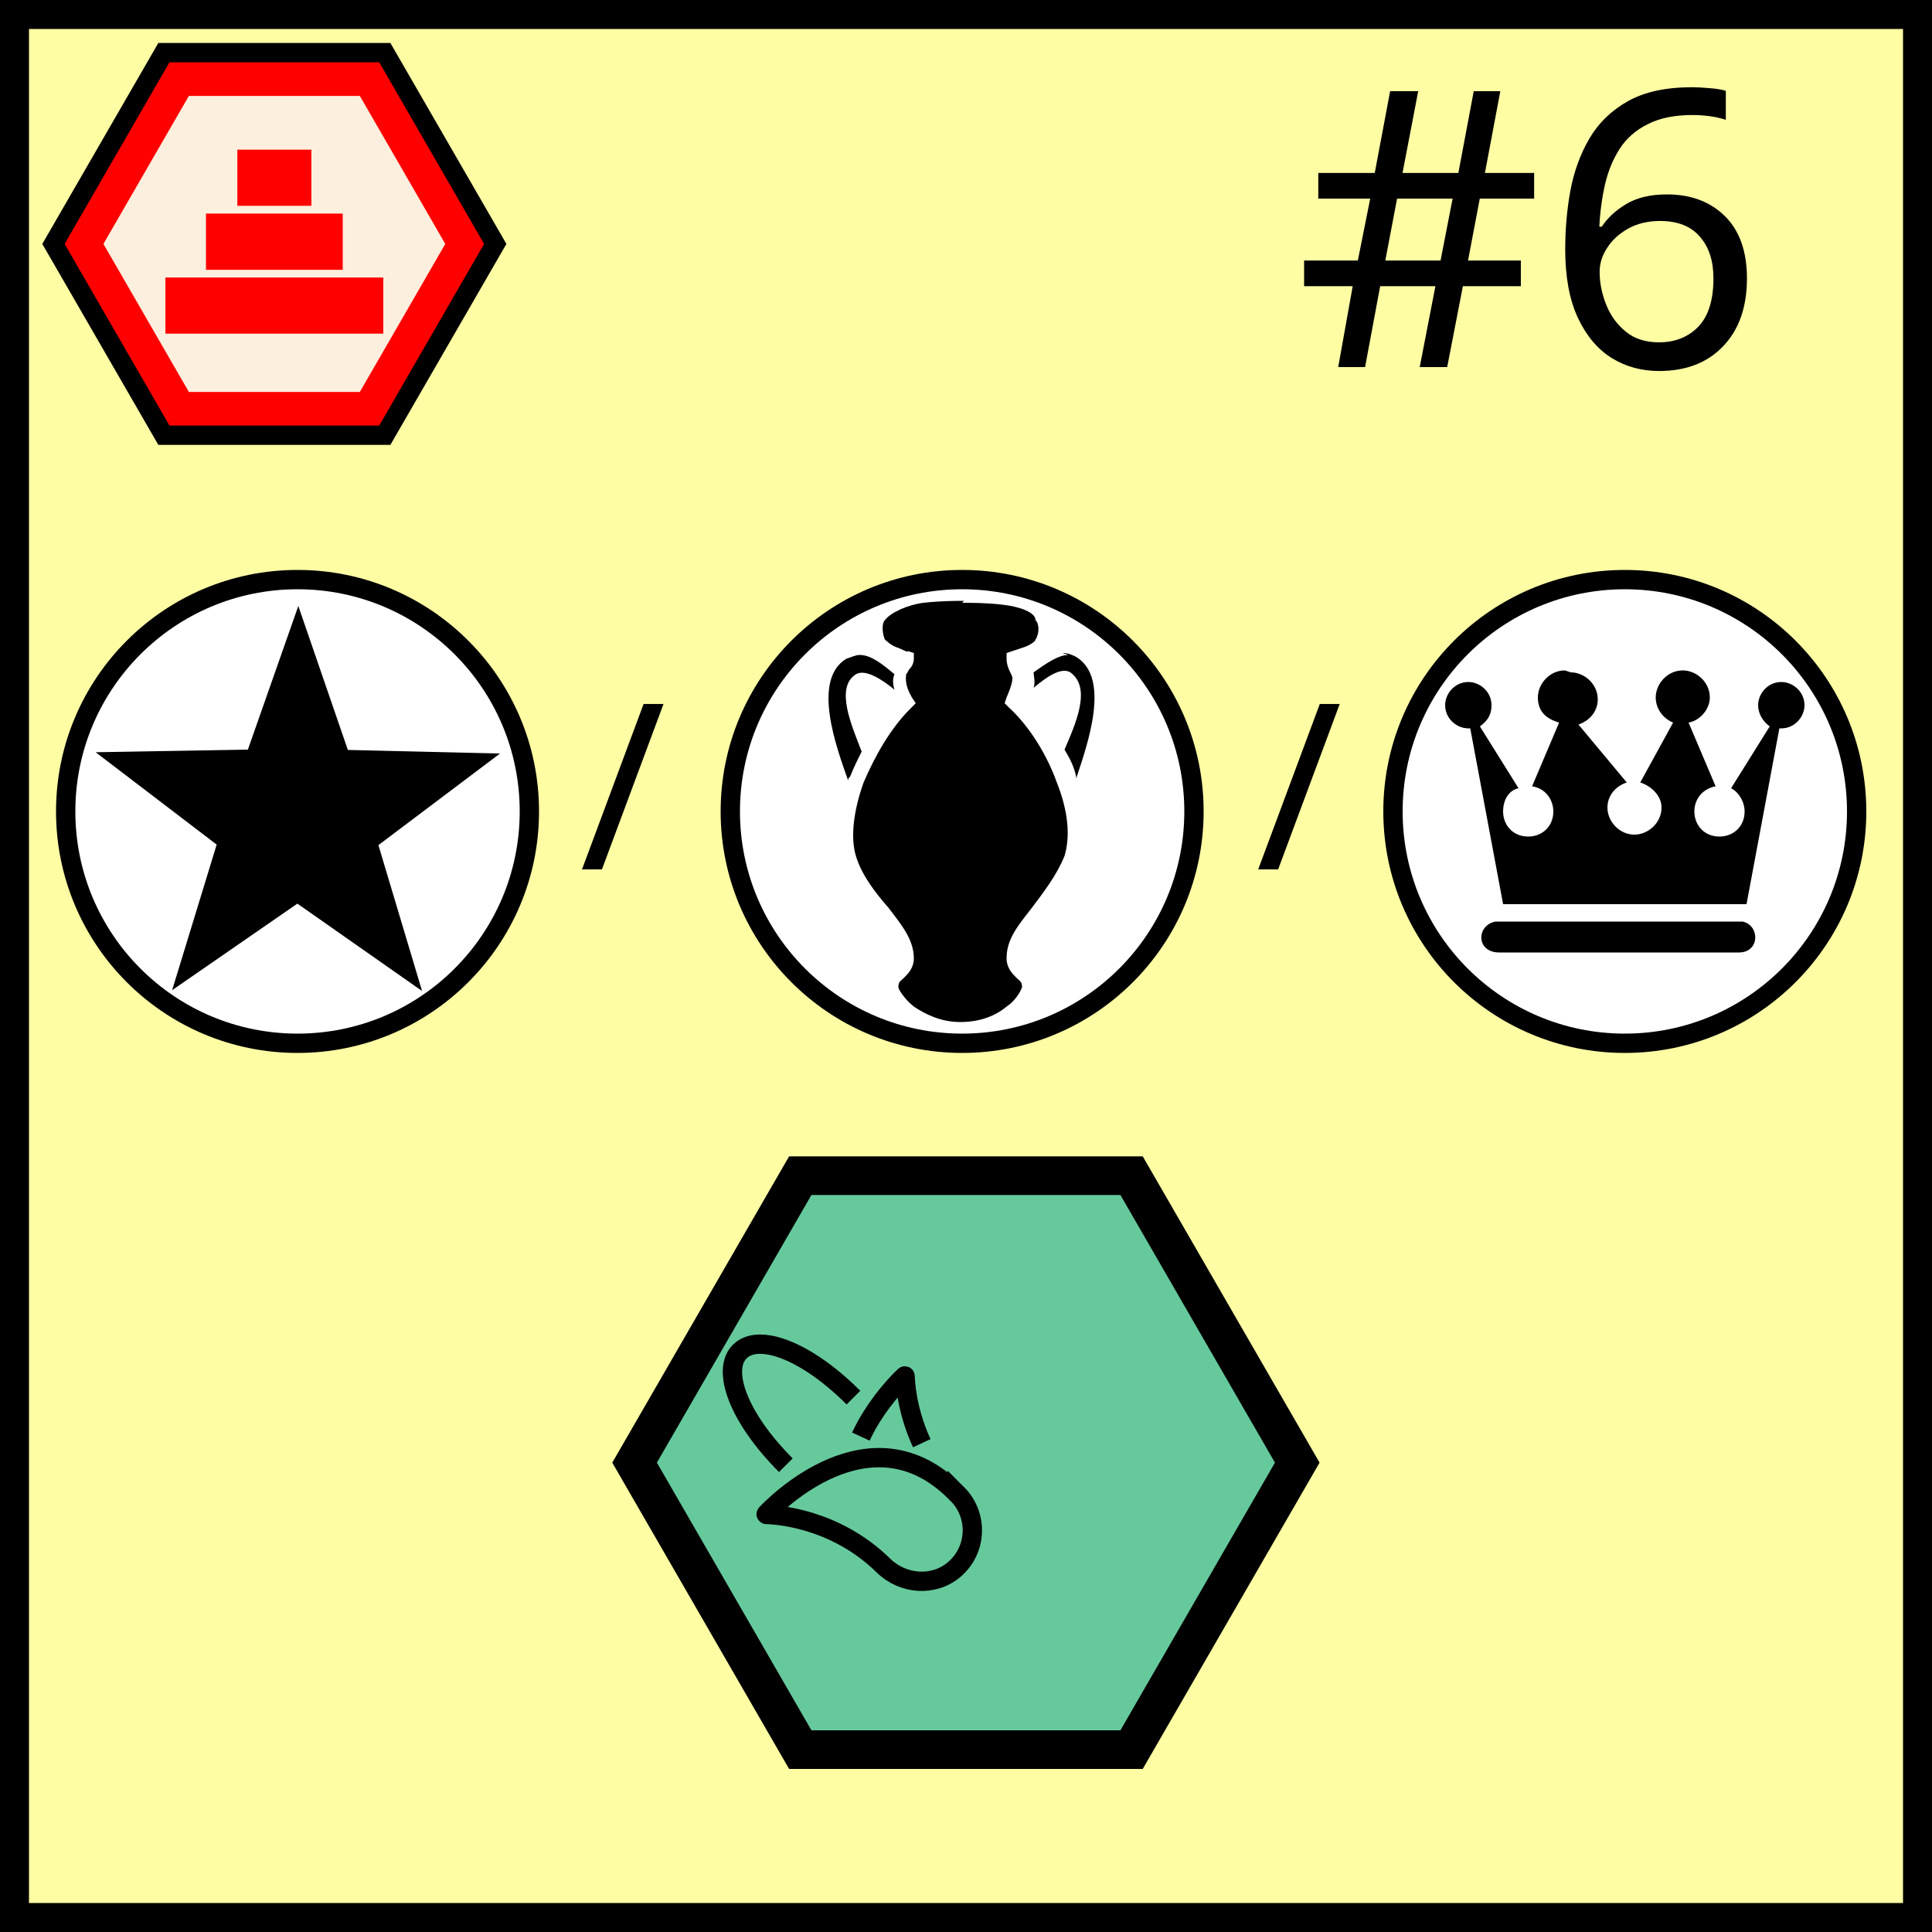
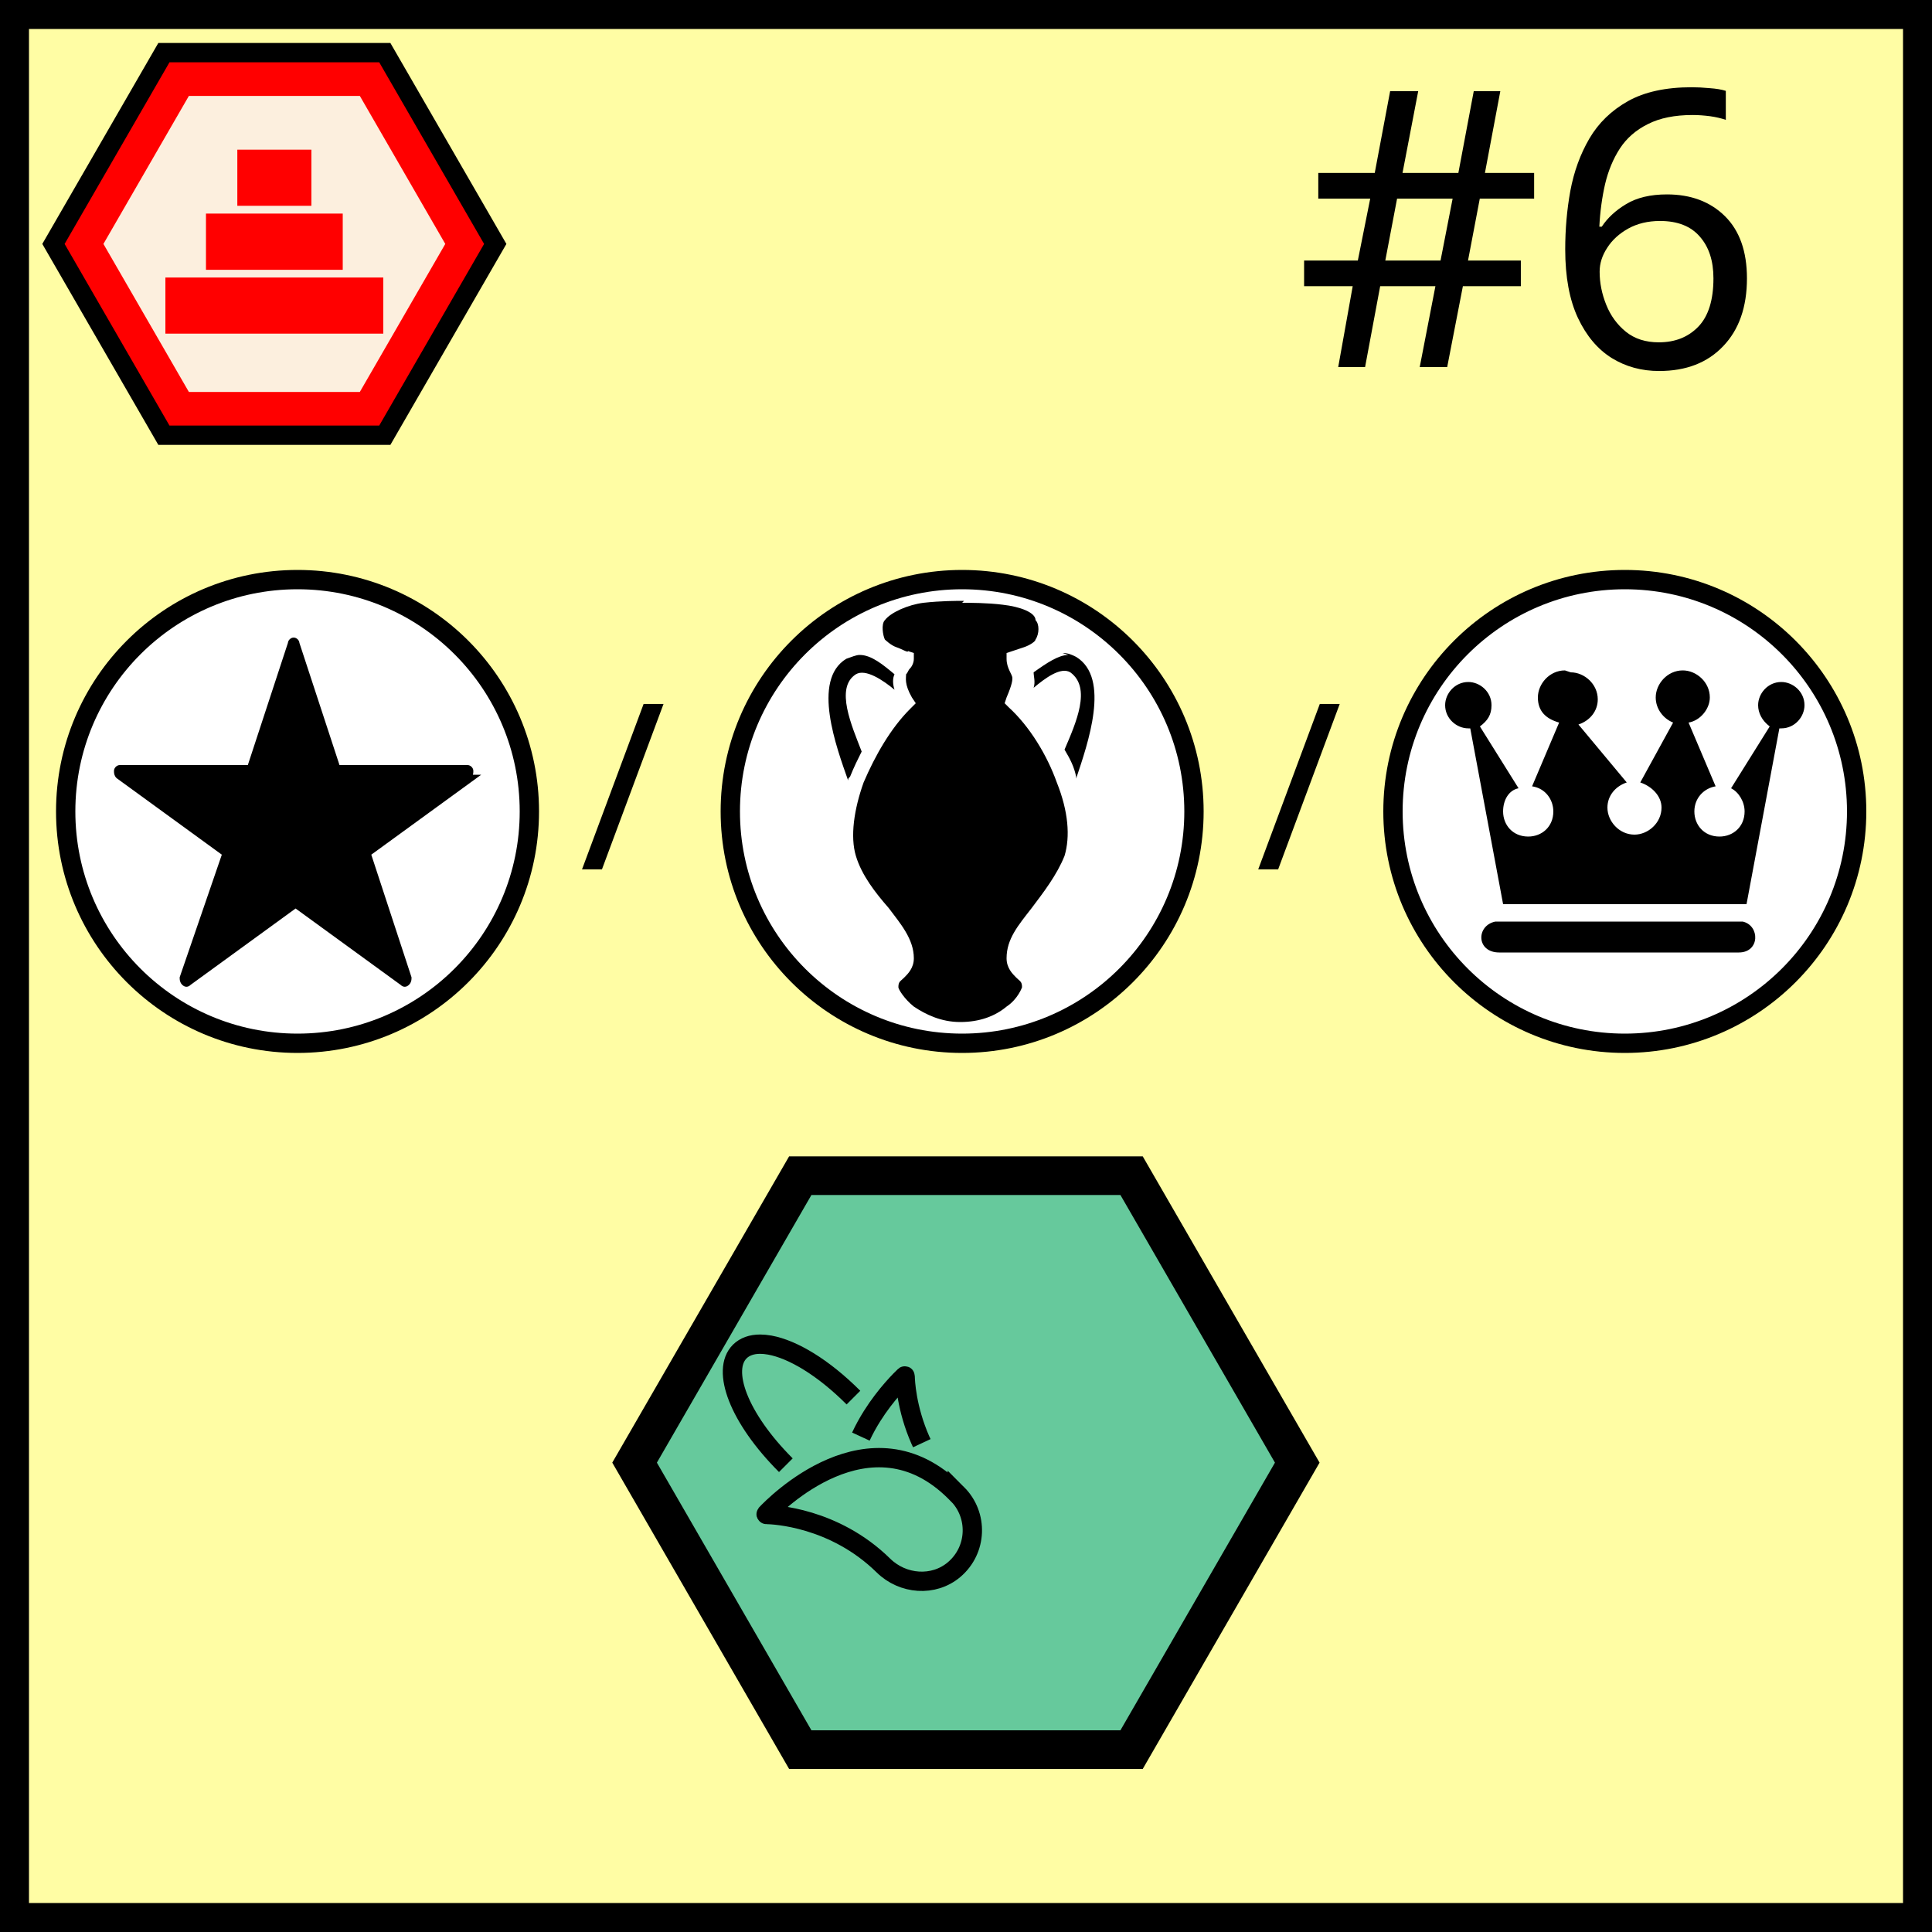
<svg xmlns="http://www.w3.org/2000/svg" height="100px" width="100px" viewbox="0 0 100 100">
  <rect style="fill:#fffda4;stroke:#000000;stroke-width:3px" x="0px" y="0px" width="100px" height="100px" />
  <g>
    <g>
      <polygon style="fill:#fcefde;stroke:#ff0000;stroke-width:2.5px" points="9.055,3.714 19.346,3.714 24.491,12.626 19.346,21.538 9.055,21.538 3.910,12.626" />
      <polygon style="fill:none;stroke:#000000;stroke-width:1px" points="8.484,2.724 19.917,2.724 25.634,12.626 19.917,22.528 8.484,22.528 2.767,12.626" />
    </g>
    <g>
      <rect style="fill:#ff0000;fill-opacity:1;stroke:none" width="11.278" height="2.905" x="8.561" y="14.364" />
      <rect style="fill:#ff0000;fill-opacity:1;stroke:none" width="7.079" height="2.91" x="10.661" y="11.055" />
      <rect style="fill:#ff0000;fill-opacity:1;stroke:none" width="3.833" height="2.905" x="12.284" y="7.747" />
    </g>
  </g>
  <text style="font-size:20px;font-family:sans-serif;fill:#000000;stroke:none" x="67" y="19">#6</text>
  <g>
    <circle style="fill:#ffffff;stroke:#000000;stroke-width:1px" cy="42" cx="15.4" r="12" />
-     <path style="fill:#000000;stroke:#000000;stroke-width:0.2px" d="m 25.591,39.095 -6.120,4.610 2.196,7.341 -6.275,-4.396 -6.303,4.356 2.242,-7.327 -6.091,-4.648 7.661,-0.132 2.539,-7.229 2.493,7.245 z" />
+     <path style="fill:#000000;stroke:#000000;stroke-width:0.2px" d="m 24.6,40.2 -5.5,4.0 2.1,6.4 c 0,0.1 0,0.2 -0.1,0.3 -0.1,0.1 -0.2,0.1 -0.3,0 l -5.5,-4.0 -5.5,4 c -0.1,0.1 -0.2,0.1 -0.3,0 -0.1,-0.1 -0.1,-0.2 -0.1,-0.3 l 2.2,-6.4 -5.5,-4 c -0.1,-0.1 -0.1,-0.2 -0.1,-0.3 0,-0.1 0.1,-0.2 0.2,-0.2 H 12.9 l 2.1,-6.4 c 0,-0.1 0.1,-0.2 0.2,-0.2 0.1,0 0.2,0.1 0.2,0.2 l 2.1,6.4 h 6.7 c 0.1,0 0.2,0.1 0.2,0.2 0,0.1 0,0.2 -0.1,0.3 z" />
  </g>
  <text style="font-size:12px;font-family:sans-serif;fill:#000000;stroke:none" x="30" y="45">/</text>
  <g>
    <circle style="fill:#ffffff;stroke:#000000;stroke-width:1px" cy="42" cx="49.8" r="12" />
    <path style="fill:#000000;stroke:none" d="m 49.9,31.1 c -0.4,0 -1.2,0 -2.1,0.1 -0.8,0.1 -1.7,0.5 -2.0,0.9 -0.2,0.2 -0.1,0.8 0,1 0,0 0.3,0.3 0.6,0.4 0.3,0.1 0.6,0.3 0.6,0.2 l 0.3,0.1 v 0.3 c 0,0.2 -0.1,0.4 -0.2,0.5 -0.1,0.1 -0.1,0.2 -0.2,0.3 0,0.2 -0.1,0.5 0.3,1.2 l 0.2,0.3 -0.3,0.3 c -1.0,1.0 -1.8,2.4 -2.4,3.8 -0.5,1.4 -0.7,2.8 -0.4,3.8 0.3,1.0 1.0,1.9 1.7,2.7 0.6,0.8 1.3,1.6 1.3,2.6 0,0.5 -0.3,0.8 -0.5,1.0 -0.2,0.2 -0.3,0.2 -0.3,0.5 0,0.1 0.3,0.6 0.8,1.0 0.6,0.4 1.4,0.8 2.4,0.8 1.0,0 1.8,-0.3 2.4,-0.8 0.6,-0.4 0.8,-1.0 0.8,-1.0 0,-0.3 -0.1,-0.3 -0.3,-0.5 -0.2,-0.2 -0.5,-0.5 -0.5,-1.0 0,-1.0 0.6,-1.7 1.3,-2.6 0.6,-0.8 1.3,-1.7 1.7,-2.7 0.3,-1.0 0.2,-2.3 -0.4,-3.8 -0.5,-1.4 -1.4,-2.9 -2.5,-3.9 l -0.2,-0.2 0.1,-0.3 c 0.3,-0.7 0.3,-0.9 0.3,-1 0,-0.2 -0.3,-0.5 -0.3,-1 v -0.3 l 0.3,-0.1 c 0,0 0.3,-0.1 0.6,-0.2 0.3,-0.1 0.6,-0.3 0.6,-0.4 0.2,-0.3 0.2,-0.8 0,-1 0,-0.4 -0.8,-0.7 -1.7,-0.8 -0.8,-0.1 -1.7,-0.1 -2.1,-0.1 z m -5.4,2.8 c -0.2,0 -0.4,0.1 -0.7,0.2 -1.8,1.1 -0.5,4.6 0.1,6.3 0,-0.1 0,-0.1 0.1,-0.2 0.2,-0.5 0.4,-0.9 0.6,-1.3 -0.5,-1.3 -1.4,-3.3 -0.3,-4.0 0.5,-0.3 1.4,0.3 2,0.8 -0.1,-0.3 -0.1,-0.6 0,-0.8 -0.6,-0.5 -1.2,-1.0 -1.8,-1.0 z m 10.8,0 c -0.5,0 -1.1,0.4 -1.8,0.9 0,0.2 0.1,0.5 0,0.8 0.6,-0.5 1.4,-1.1 1.9,-0.8 1.1,0.8 0.3,2.6 -0.3,4.0 0.3,0.5 0.5,0.9 0.6,1.4 0,0 0,0.1 0,0.1 0.6,-1.8 1.8,-5.2 0,-6.3 -0.2,-0.1 -0.4,-0.2 -0.7,-0.2 z" />
  </g>
  <text style="font-size:12px;font-family:sans-serif;fill:#000000;stroke:none" x="65" y="45">/</text>
  <g>
    <circle style="fill:#ffffff;stroke:#000000;stroke-width:1px" cy="42" cx="84.1" r="12" />
    <path style="fill:#000000;stroke:none" d="m 81.0,34.7 c -0.8,0 -1.4,0.7 -1.4,1.4 0,0.7 0.4,1.1 1.1,1.3 l -1.4,3.3 c 0.7,0.1 1.1,0.7 1.1,1.3 0,0.8 -0.6,1.3 -1.3,1.3 -0.8,0 -1.3,-0.6 -1.3,-1.3 0,-0.6 0.3,-1.1 0.8,-1.2 l -2.0,-3.2 c 0.4,-0.3 0.6,-0.6 0.6,-1.1 0,-0.7 -0.6,-1.2 -1.2,-1.2 -0.7,0 -1.2,0.6 -1.2,1.2 0,0.7 0.6,1.2 1.2,1.2 0,0 0,0 0.1,0 l 1.7,9.1 h 12.6 l 1.7,-9.1 c 0,0 0,0 0.1,0 0.7,0 1.2,-0.6 1.2,-1.2 0,-0.7 -0.6,-1.2 -1.2,-1.2 -0.7,0 -1.2,0.6 -1.2,1.2 0,0.4 0.2,0.8 0.6,1.1 l -2.0,3.2 c 0.4,0.2 0.7,0.7 0.7,1.2 0,0.8 -0.6,1.3 -1.3,1.3 -0.8,0 -1.3,-0.6 -1.3,-1.3 0,-0.7 0.5,-1.2 1.1,-1.3 l -1.4,-3.3 c 0.6,-0.1 1.1,-0.7 1.1,-1.3 0,-0.8 -0.7,-1.4 -1.4,-1.4 -0.8,0 -1.4,0.7 -1.4,1.4 0,0.6 0.4,1.1 0.9,1.3 l -1.7,3.1 c 0.6,0.2 1.1,0.7 1.1,1.3 0,0.8 -0.7,1.4 -1.4,1.4 -0.8,0 -1.4,-0.7 -1.4,-1.4 0,-0.6 0.4,-1.1 1.0,-1.3 l -2.5,-3.0 c 0.6,-0.2 1.0,-0.7 1.0,-1.3 0,-0.8 -0.7,-1.4 -1.4,-1.4 z m -3.6,13.0 c -1.0,0.2 -1.0,1.6 0.2,1.6 h 0.3 v 0 h 11.8 v 0 h 0.3 c 1.1,0 1.1,-1.4 0.2,-1.6 z" />
  </g>
  <g>
    <polygon style="fill:#66c99c;stroke:#000000;stroke-width:2px" points="58.571,60.854 67.146,75.706 58.571,90.559 41.421,90.559 32.846,75.706 41.421,60.854" />
    <path style="fill:none;stroke:#000000;stroke-width:1px" d="m 49.550,77.327 c 1.089,1.089 1.036,2.891 -0.160,3.911 -1.062,0.905 -2.665,0.775 -3.661,-0.203 -2.556,-2.511 -5.689,-2.640 -6.060,-2.646 -0.014,0 -0.021,-0.016 -0.012,-0.027 0.390,-0.416 5.377,-5.544 9.782,-1.139 0.038,0.035 0.075,0.068 0.111,0.105 z" />
    <path style="fill:none;stroke:#000000;stroke-width:1px" d="m 44.559,74.358 c 0.174,-0.377 0.373,-0.731 0.577,-1.057 0.725,-1.153 1.534,-1.934 1.689,-2.081 0.009,-0.008 0.025,-0.003 0.025,0.011 0.005,0.242 0.061,1.653 0.790,3.312 l 0.073,0.156" />
    <path style="fill:none;stroke:#000000;stroke-width:1px" d="m 44.174,72.340 c -1.570,-1.570 -3.144,-2.501 -4.328,-2.718 -0.178,-0.031 -0.344,-0.048 -0.502,-0.048 -0.437,0 -0.798,0.127 -1.054,0.381 -0.961,0.964 -0.070,3.428 2.385,5.884" />
  </g>
</svg>
